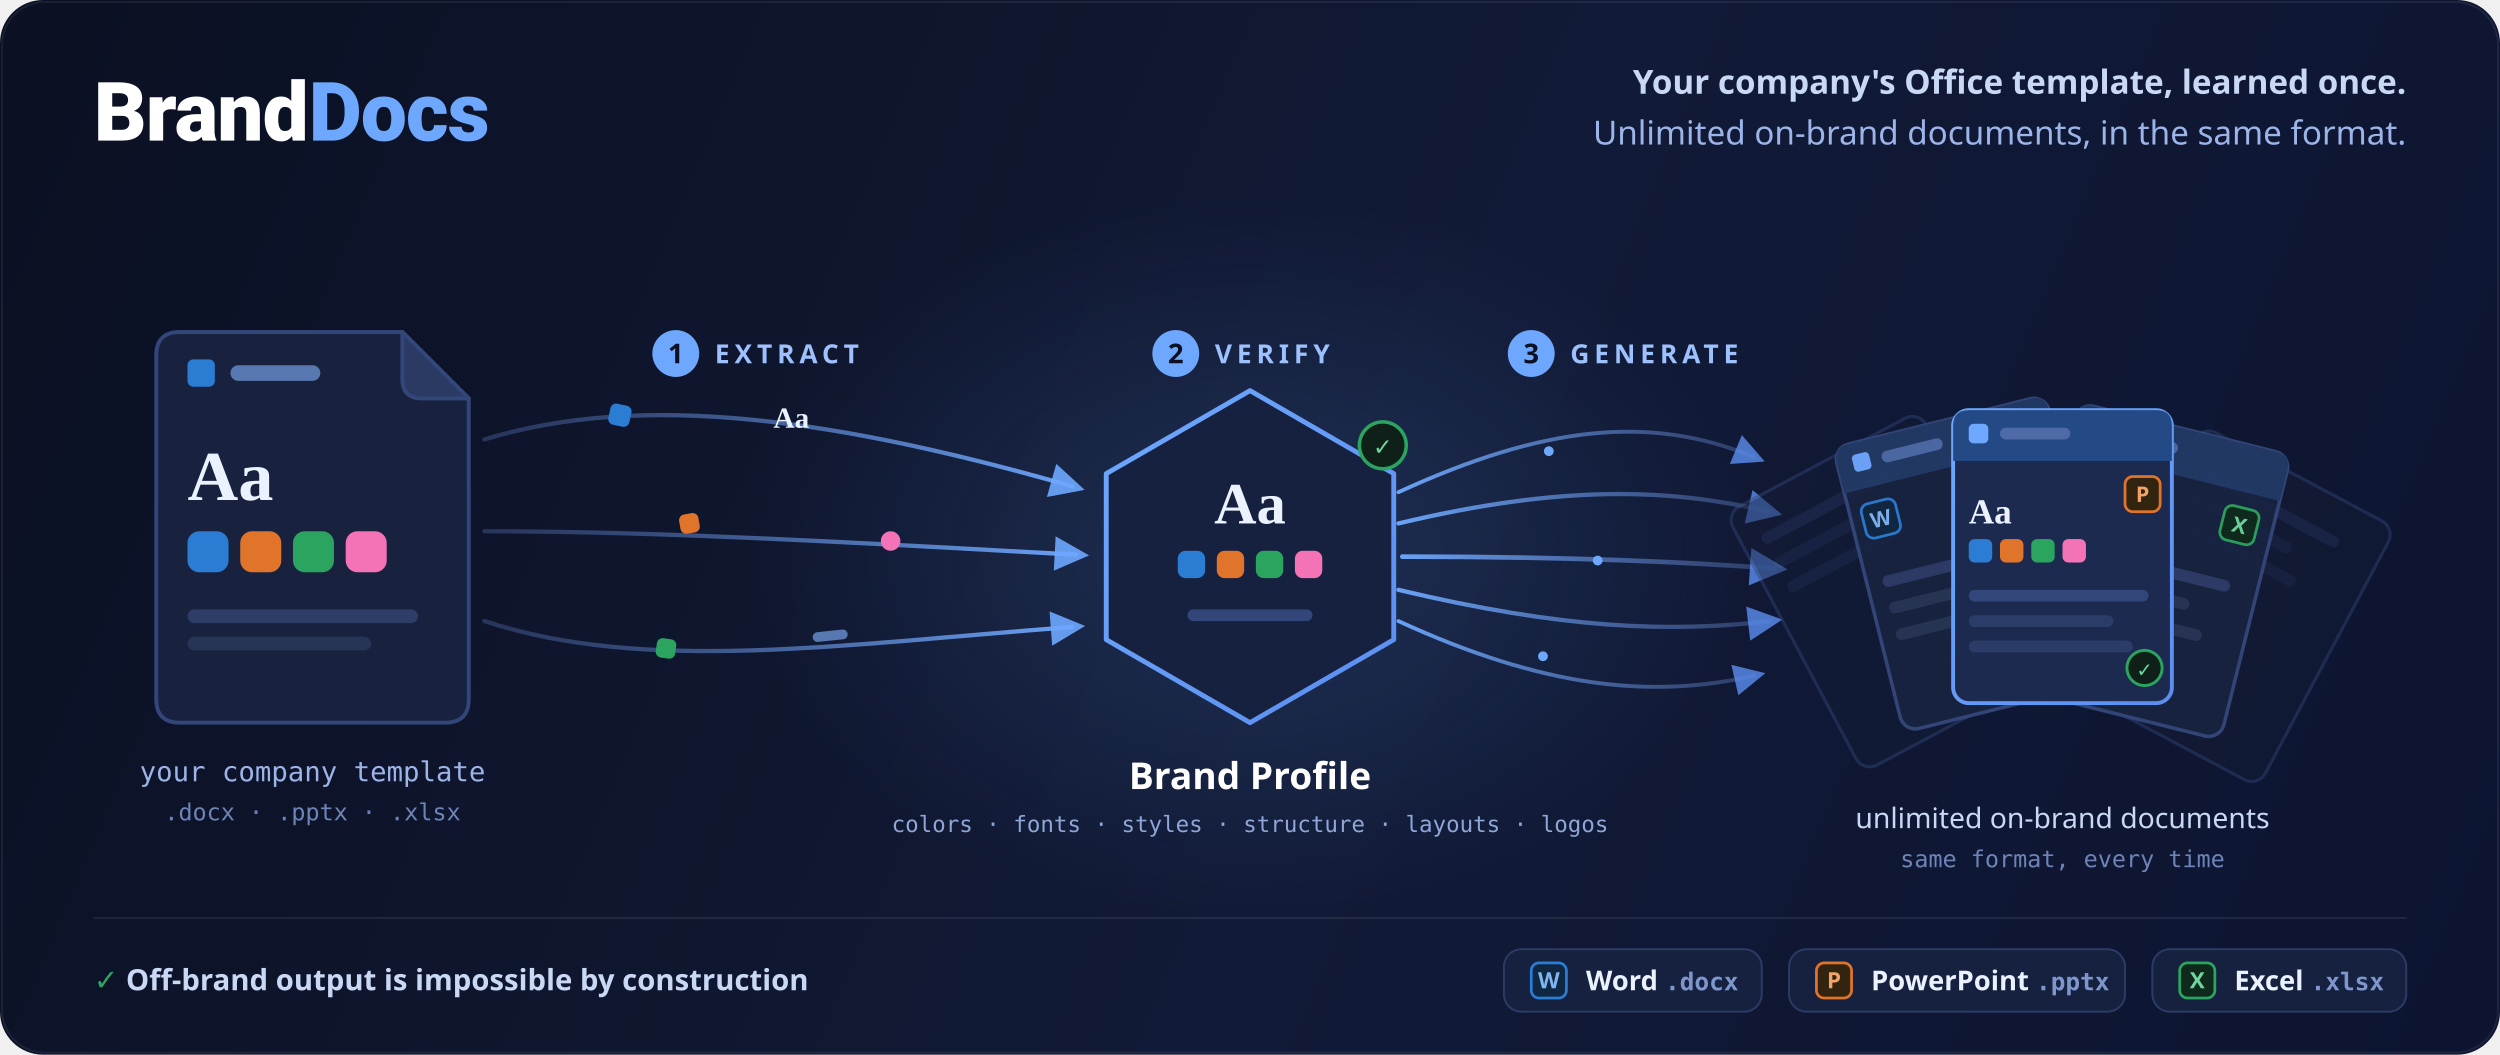
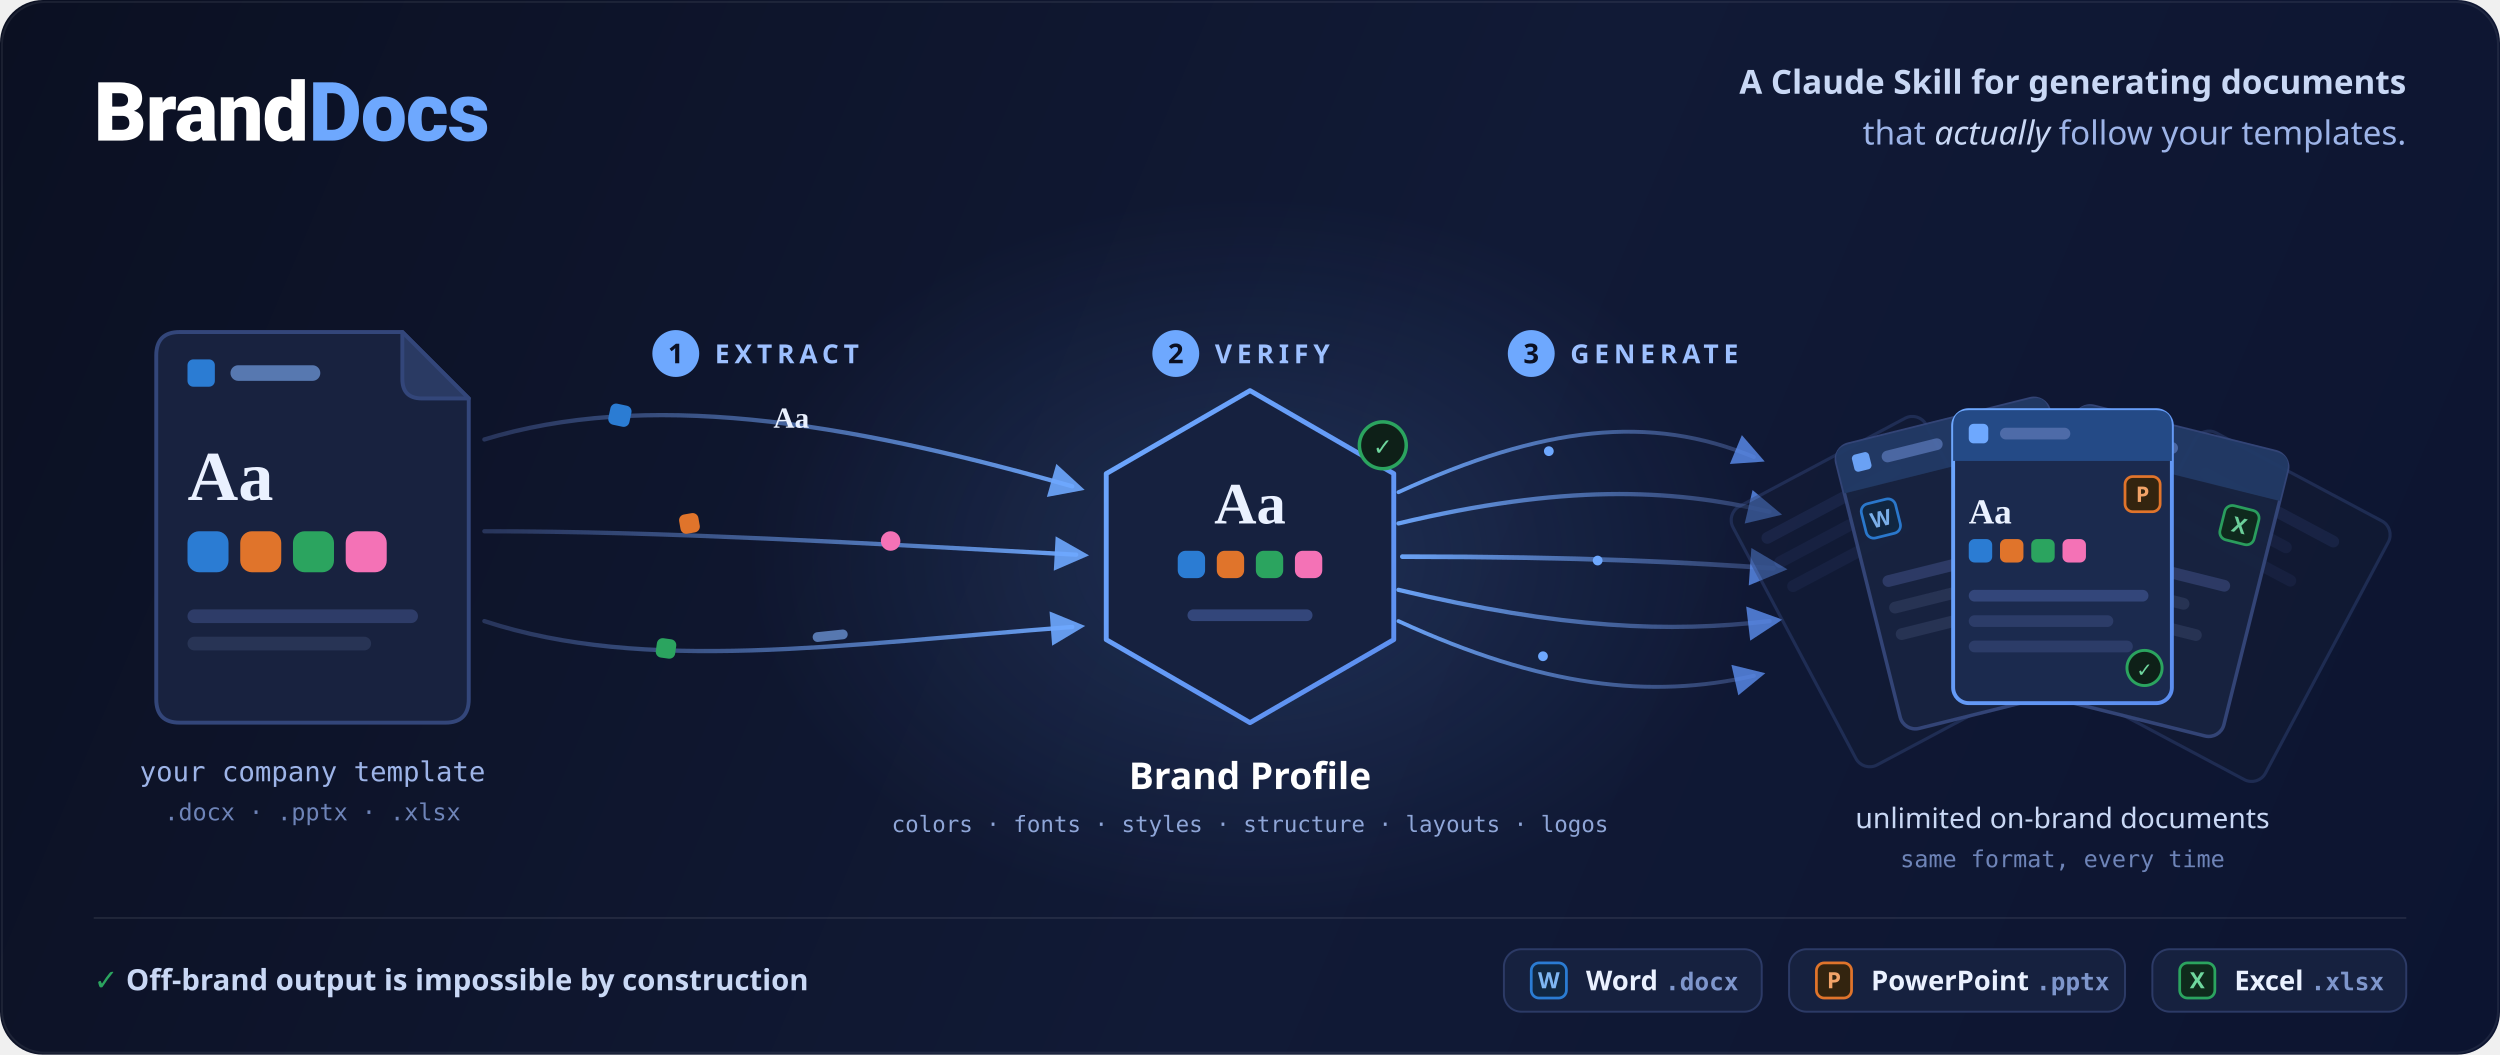
<svg xmlns="http://www.w3.org/2000/svg" width="1280" height="540" viewBox="0 0 1280 540" fill="none" role="img" aria-label="BrandDocs: one company Word, PowerPoint or Excel template is extracted into a verified, reusable Brand Profile, which then generates unlimited on-brand documents of the same format. Off-brand output is impossible by construction.">
  <defs>
    <linearGradient id="bg" x1="0" y1="0" x2="1280" y2="540" gradientUnits="userSpaceOnUse">
      <stop offset="0" stop-color="#0B1022" />
      <stop offset="0.55" stop-color="#111A36" />
      <stop offset="1" stop-color="#0C1430" />
    </linearGradient>
    <linearGradient id="accent" x1="0" y1="0" x2="1" y2="1">
      <stop offset="0" stop-color="#6EA8FE" />
      <stop offset="1" stop-color="#5B8DEF" />
    </linearGradient>
    <linearGradient id="flowL" x1="0" y1="0" x2="1" y2="0">
      <stop offset="0" stop-color="#3D4F82" stop-opacity="0.55" />
      <stop offset="1" stop-color="#6EA8FE" stop-opacity="0.95" />
    </linearGradient>
    <linearGradient id="flowR" x1="0" y1="0" x2="1" y2="0">
      <stop offset="0" stop-color="#6EA8FE" stop-opacity="0.95" />
      <stop offset="1" stop-color="#3D4F82" stop-opacity="0.65" />
    </linearGradient>
    <radialGradient id="glow" cx="0.5" cy="0.5" r="0.5">
      <stop offset="0" stop-color="#6EA8FE" stop-opacity="0.16" />
      <stop offset="1" stop-color="#6EA8FE" stop-opacity="0" />
    </radialGradient>
    <marker id="tipL" markerWidth="8" markerHeight="8" refX="5" refY="4" orient="auto">
      <path d="M0 0 L8 4 L0 8 z" fill="#6EA8FE" fill-opacity="0.9" />
    </marker>
    <marker id="tipR" markerWidth="8" markerHeight="8" refX="5" refY="4" orient="auto">
      <path d="M0 0 L8 4 L0 8 z" fill="#5B8DEF" fill-opacity="0.8" />
    </marker>
  </defs>
  <rect width="1280" height="540" rx="22" fill="url(#bg)" />
  <rect x="1" y="1" width="1278" height="538" rx="22" fill="none" stroke="#FFFFFF" stroke-opacity="0.07" />
  <ellipse cx="640" cy="285" rx="260" ry="185" fill="url(#glow)" />
  <text x="48" y="72" font-family="ui-sans-serif, system-ui, -apple-system, Segoe UI, Roboto, Helvetica, sans-serif" font-size="42" font-weight="800" letter-spacing="-0.5" fill="#FFFFFF">Brand<tspan fill="#6EA8FE">Docs</tspan>
  </text>
-   <text x="1232" y="48" text-anchor="end" font-family="ui-sans-serif, system-ui, sans-serif" font-size="17" font-weight="600" fill="#C9D8F5">Your company's Office template, learned once.</text>
-   <text x="1232" y="74" text-anchor="end" font-family="ui-sans-serif, system-ui, sans-serif" font-size="17" font-weight="500" fill="#9DB4E8">Unlimited on-brand documents, in the same format.</text>
+   <text x="1232" y="48" text-anchor="end" font-family="ui-sans-serif, system-ui, sans-serif" font-size="17" font-weight="600" fill="#C9D8F5">A Claude Skill for generating documents</text>
+   <text x="1232" y="74" text-anchor="end" font-family="ui-sans-serif, system-ui, sans-serif" font-size="17" font-weight="500" fill="#9DB4E8">that <tspan font-style="italic" fill="#C9D8F5">actually</tspan> follow your templates.</text>
  <path d="M 92 170 H 206 L 240 204 V 358 Q 240 370 228 370 H 92 Q 80 370 80 358 V 182 Q 80 170 92 170 Z" fill="#18223F" stroke="#33467A" stroke-width="2" />
  <path d="M 206 170 L 240 204 H 216 Q 206 204 206 194 Z" fill="#2A3A63" stroke="#33467A" stroke-width="2" stroke-linejoin="round" />
  <rect x="96" y="184" width="14" height="14" rx="3" fill="#2B7CD3" />
  <rect x="118" y="187" width="46" height="8" rx="4" fill="#5778B0" />
  <text x="96" y="256" font-family="Georgia, 'Times New Roman', serif" font-size="36" font-weight="700" fill="#EAF1FF">Aa</text>
  <rect x="96" y="272" width="21" height="21" rx="6" fill="#2B7CD3" />
  <rect x="123" y="272" width="21" height="21" rx="6" fill="#E0742B" />
  <rect x="150" y="272" width="21" height="21" rx="6" fill="#2BA45F" />
  <rect x="177" y="272" width="21" height="21" rx="6" fill="#F472B6" />
  <rect x="96" y="312" width="118" height="7" rx="3.5" fill="#2E3C68" />
  <rect x="96" y="326" width="94" height="7" rx="3.5" fill="#283455" />
  <text x="160" y="400" text-anchor="middle" font-family="ui-monospace, SFMono-Regular, Menlo, monospace" font-size="14" fill="#9DB4E8">your company template</text>
  <text x="160" y="420" text-anchor="middle" font-family="ui-monospace, SFMono-Regular, Menlo, monospace" font-size="12" fill="#6E84B8">.docx · .pptx · .xlsx</text>
  <circle cx="346" cy="181" r="12" fill="#6EA8FE" />
  <text x="346" y="186" text-anchor="middle" font-family="ui-sans-serif, system-ui, sans-serif" font-size="14" font-weight="800" fill="#0B1022">1</text>
  <text x="366" y="186" font-family="ui-sans-serif, system-ui, sans-serif" font-size="13.5" font-weight="700" letter-spacing="2.5" fill="#9DC0FF">EXTRACT</text>
  <path d="M 248 225 C 330 200, 430 215, 549 249" stroke="url(#flowL)" stroke-width="2.2" stroke-linecap="round" marker-end="url(#tipL)" />
  <path d="M 248 272 C 340 272, 440 278, 551 284" stroke="url(#flowL)" stroke-width="2.2" stroke-linecap="round" marker-end="url(#tipL)" />
  <path d="M 248 318 C 330 345, 430 330, 549 321" stroke="url(#flowL)" stroke-width="2.2" stroke-linecap="round" marker-end="url(#tipL)" />
  <rect x="312" y="207" width="11" height="11" rx="3" fill="#2B7CD3" transform="rotate(12 317 212)" />
  <text x="396" y="219" font-family="Georgia, 'Times New Roman', serif" font-size="15" font-weight="700" fill="#EAF1FF">Aa</text>
  <rect x="348" y="263" width="10" height="10" rx="3" fill="#E0742B" transform="rotate(-10 353 268)" />
  <circle cx="456" cy="277" r="5" fill="#F472B6" />
  <rect x="336" y="327" width="10" height="10" rx="3" fill="#2BA45F" transform="rotate(8 341 332)" />
  <rect x="416" y="323" width="18" height="5" rx="2.5" fill="#5778B0" transform="rotate(-6 425 325)" />
  <path d="M 640 200 L 713.6 242.5 V 327.5 L 640 370 L 566.4 327.5 V 242.5 Z" fill="#16213F" stroke="url(#accent)" stroke-width="2.5" stroke-linejoin="round" />
  <text x="640" y="268" text-anchor="middle" font-family="Georgia, 'Times New Roman', serif" font-size="30" font-weight="700" fill="#EAF1FF">Aa</text>
  <rect x="603" y="282" width="14" height="14" rx="4" fill="#2B7CD3" />
  <rect x="623" y="282" width="14" height="14" rx="4" fill="#E0742B" />
  <rect x="643" y="282" width="14" height="14" rx="4" fill="#2BA45F" />
  <rect x="663" y="282" width="14" height="14" rx="4" fill="#F472B6" />
  <rect x="608" y="312" width="64" height="6" rx="3" fill="#33467A" />
  <circle cx="602" cy="181" r="12" fill="#6EA8FE" />
  <text x="602" y="186" text-anchor="middle" font-family="ui-sans-serif, system-ui, sans-serif" font-size="14" font-weight="800" fill="#0B1022">2</text>
  <text x="622" y="186" font-family="ui-sans-serif, system-ui, sans-serif" font-size="13.5" font-weight="700" letter-spacing="2.5" fill="#9DC0FF">VERIFY</text>
  <circle cx="708" cy="228" r="12" fill="#0E2018" stroke="#2BA45F" stroke-width="1.8" />
  <text x="708" y="233" text-anchor="middle" font-family="ui-sans-serif, system-ui, sans-serif" font-size="12" font-weight="700" fill="#6FD79E">✓</text>
  <text x="640" y="404" text-anchor="middle" font-family="ui-sans-serif, system-ui, sans-serif" font-size="19" font-weight="700" fill="#FFFFFF">Brand Profile</text>
  <text x="640" y="426" text-anchor="middle" font-family="ui-monospace, SFMono-Regular, Menlo, monospace" font-size="11.5" fill="#8FA6D8">colors · fonts · styles · structure · layouts · logos</text>
  <circle cx="784" cy="181" r="12" fill="#6EA8FE" />
  <text x="784" y="186" text-anchor="middle" font-family="ui-sans-serif, system-ui, sans-serif" font-size="14" font-weight="800" fill="#0B1022">3</text>
  <text x="804" y="186" font-family="ui-sans-serif, system-ui, sans-serif" font-size="13.5" font-weight="700" letter-spacing="2.5" fill="#9DC0FF">GENERATE</text>
  <path d="M 716 252 C 790 218, 845 212, 898 234" stroke="url(#flowR)" stroke-width="2" stroke-linecap="round" marker-end="url(#tipR)" />
  <path d="M 716 268 C 800 248, 855 250, 906 262" stroke="url(#flowR)" stroke-width="2.2" stroke-linecap="round" marker-end="url(#tipR)" />
  <path d="M 718 285 C 810 285, 865 288, 908 291" stroke="url(#flowR)" stroke-width="2.4" stroke-linecap="round" marker-end="url(#tipR)" />
  <path d="M 716 302 C 800 322, 855 324, 906 318" stroke="url(#flowR)" stroke-width="2.2" stroke-linecap="round" marker-end="url(#tipR)" />
  <path d="M 716 318 C 790 352, 845 358, 898 346" stroke="url(#flowR)" stroke-width="2" stroke-linecap="round" marker-end="url(#tipR)" />
  <circle cx="793" cy="231" r="2.5" fill="#6EA8FE" />
  <circle cx="818" cy="287" r="2.5" fill="#6EA8FE" />
  <circle cx="790" cy="336" r="2.5" fill="#6EA8FE" />
  <g transform="rotate(-28 1048 470)" opacity="0.45">
    <rect x="1000" y="210" width="112" height="150" rx="8" fill="#131D36" stroke="#33467A" stroke-width="1.6" />
    <rect x="1010" y="228" width="80" height="6" rx="3" fill="#26345C" />
    <rect x="1010" y="242" width="60" height="6" rx="3" fill="#212d50" />
    <rect x="1010" y="256" width="70" height="6" rx="3" fill="#212d50" />
  </g>
  <g transform="rotate(28 1048 470)" opacity="0.45">
    <rect x="1000" y="210" width="112" height="150" rx="8" fill="#131D36" stroke="#33467A" stroke-width="1.6" />
    <rect x="1010" y="228" width="80" height="6" rx="3" fill="#26345C" />
    <rect x="1010" y="242" width="60" height="6" rx="3" fill="#212d50" />
    <rect x="1010" y="256" width="70" height="6" rx="3" fill="#212d50" />
  </g>
  <g transform="rotate(-14 1048 470)" opacity="0.95">
    <rect x="1000" y="210" width="112" height="150" rx="8" fill="#172340" stroke="#34467A" stroke-width="1.8" />
    <path d="M 1008 210 H 1104 Q 1112 210 1112 218 V 234 H 1000 V 218 Q 1000 210 1008 210 Z" fill="#223A66" />
    <rect x="1008" y="216" width="9" height="9" rx="2" fill="#6EA8FE" />
    <rect x="1023" y="218" width="32" height="6" rx="3" fill="#4E6BA8" />
    <rect x="1006" y="242" width="18" height="18" rx="4" fill="#102742" stroke="#2B7CD3" stroke-width="1.4" />
    <text x="1015" y="255" text-anchor="middle" font-family="ui-sans-serif, system-ui, sans-serif" font-size="11" font-weight="800" fill="#7FB6F2">W</text>
    <rect x="1008" y="280" width="90" height="6" rx="3" fill="#2E3C68" />
    <rect x="1008" y="294" width="72" height="6" rx="3" fill="#283455" />
    <rect x="1008" y="308" width="82" height="6" rx="3" fill="#283455" />
  </g>
  <g transform="rotate(14 1048 470)" opacity="0.95">
    <rect x="1000" y="210" width="112" height="150" rx="8" fill="#172340" stroke="#34467A" stroke-width="1.8" />
    <path d="M 1008 210 H 1104 Q 1112 210 1112 218 V 234 H 1000 V 218 Q 1000 210 1008 210 Z" fill="#223A66" />
    <rect x="1008" y="216" width="9" height="9" rx="2" fill="#6EA8FE" />
    <rect x="1023" y="218" width="32" height="6" rx="3" fill="#4E6BA8" />
    <rect x="1086" y="242" width="18" height="18" rx="4" fill="#0F2A1C" stroke="#2BA45F" stroke-width="1.4" />
    <text x="1095" y="255" text-anchor="middle" font-family="ui-sans-serif, system-ui, sans-serif" font-size="11" font-weight="800" fill="#6FD79E">X</text>
    <rect x="1008" y="280" width="90" height="6" rx="3" fill="#2E3C68" />
    <rect x="1008" y="294" width="72" height="6" rx="3" fill="#283455" />
    <rect x="1008" y="308" width="82" height="6" rx="3" fill="#283455" />
  </g>
  <g>
    <rect x="1000" y="210" width="112" height="150" rx="8" fill="#1B2A4E" stroke="url(#accent)" stroke-width="2" />
    <path d="M 1008 210 H 1104 Q 1112 210 1112 218 V 236 H 1000 V 218 Q 1000 210 1008 210 Z" fill="#244A86" />
    <rect x="1008" y="217" width="10" height="10" rx="2.5" fill="#6EA8FE" />
    <rect x="1024" y="219" width="36" height="6" rx="3" fill="#4E6BA8" />
    <rect x="1088" y="244" width="18" height="18" rx="4" fill="#33240F" stroke="#E0742B" stroke-width="1.4" />
    <text x="1097" y="257" text-anchor="middle" font-family="ui-sans-serif, system-ui, sans-serif" font-size="11" font-weight="800" fill="#F2A368">P</text>
    <text x="1008" y="268" font-family="Georgia, 'Times New Roman', serif" font-size="18" font-weight="700" fill="#EAF1FF">Aa</text>
    <rect x="1008" y="276" width="12" height="12" rx="3" fill="#2B7CD3" />
    <rect x="1024" y="276" width="12" height="12" rx="3" fill="#E0742B" />
    <rect x="1040" y="276" width="12" height="12" rx="3" fill="#2BA45F" />
    <rect x="1056" y="276" width="12" height="12" rx="3" fill="#F472B6" />
    <rect x="1008" y="302" width="92" height="6" rx="3" fill="#33467A" />
    <rect x="1008" y="315" width="74" height="6" rx="3" fill="#2C3C68" />
    <rect x="1008" y="328" width="84" height="6" rx="3" fill="#2C3C68" />
    <circle cx="1098" cy="342" r="9" fill="#0E2018" stroke="#2BA45F" stroke-width="1.5" />
    <text x="1098" y="346.5" text-anchor="middle" font-family="ui-sans-serif, system-ui, sans-serif" font-size="10" font-weight="700" fill="#6FD79E">✓</text>
  </g>
  <text x="1056" y="424" text-anchor="middle" font-family="ui-sans-serif, system-ui, sans-serif" font-size="14.5" font-weight="500" fill="#C9D8F5">unlimited on-brand documents</text>
  <text x="1056" y="444" text-anchor="middle" font-family="ui-monospace, SFMono-Regular, Menlo, monospace" font-size="12" fill="#6E84B8">same format, every time</text>
  <line x1="48" y1="470" x2="1232" y2="470" stroke="#FFFFFF" stroke-opacity="0.08" />
  <text x="48" y="507" font-family="ui-sans-serif, system-ui, sans-serif" font-size="15" font-weight="600" fill="#C9D8F5">
    <tspan fill="#2BA45F">✓</tspan> Off-brand output is impossible by construction</text>
  <g font-family="ui-sans-serif, system-ui, sans-serif">
    <rect x="770" y="486" width="132" height="32" rx="9" fill="#16213F" stroke="#2C3A66" />
    <rect x="784" y="493" width="18" height="18" rx="4" fill="#102742" stroke="#2B7CD3" stroke-width="1.4" />
    <text x="793" y="506" text-anchor="middle" font-size="11.5" font-weight="800" fill="#7FB6F2">W</text>
    <text x="812" y="507" font-size="14" fill="#EAF1FF" font-weight="600">Word <tspan fill="#7E96CC" font-family="ui-monospace, Menlo, monospace" font-size="12.5">.docx</tspan>
    </text>
    <rect x="916" y="486" width="172" height="32" rx="9" fill="#16213F" stroke="#2C3A66" />
    <rect x="930" y="493" width="18" height="18" rx="4" fill="#33240F" stroke="#E0742B" stroke-width="1.4" />
    <text x="939" y="506" text-anchor="middle" font-size="11.5" font-weight="800" fill="#F2A368">P</text>
    <text x="958" y="507" font-size="14" fill="#EAF1FF" font-weight="600">PowerPoint <tspan fill="#7E96CC" font-family="ui-monospace, Menlo, monospace" font-size="12.5">.pptx</tspan>
    </text>
    <rect x="1102" y="486" width="130" height="32" rx="9" fill="#16213F" stroke="#2C3A66" />
    <rect x="1116" y="493" width="18" height="18" rx="4" fill="#0F2A1C" stroke="#2BA45F" stroke-width="1.4" />
    <text x="1125" y="506" text-anchor="middle" font-size="11.5" font-weight="800" fill="#6FD79E">X</text>
    <text x="1144" y="507" font-size="14" fill="#EAF1FF" font-weight="600">Excel <tspan fill="#7E96CC" font-family="ui-monospace, Menlo, monospace" font-size="12.5">.xlsx</tspan>
    </text>
  </g>
</svg>
